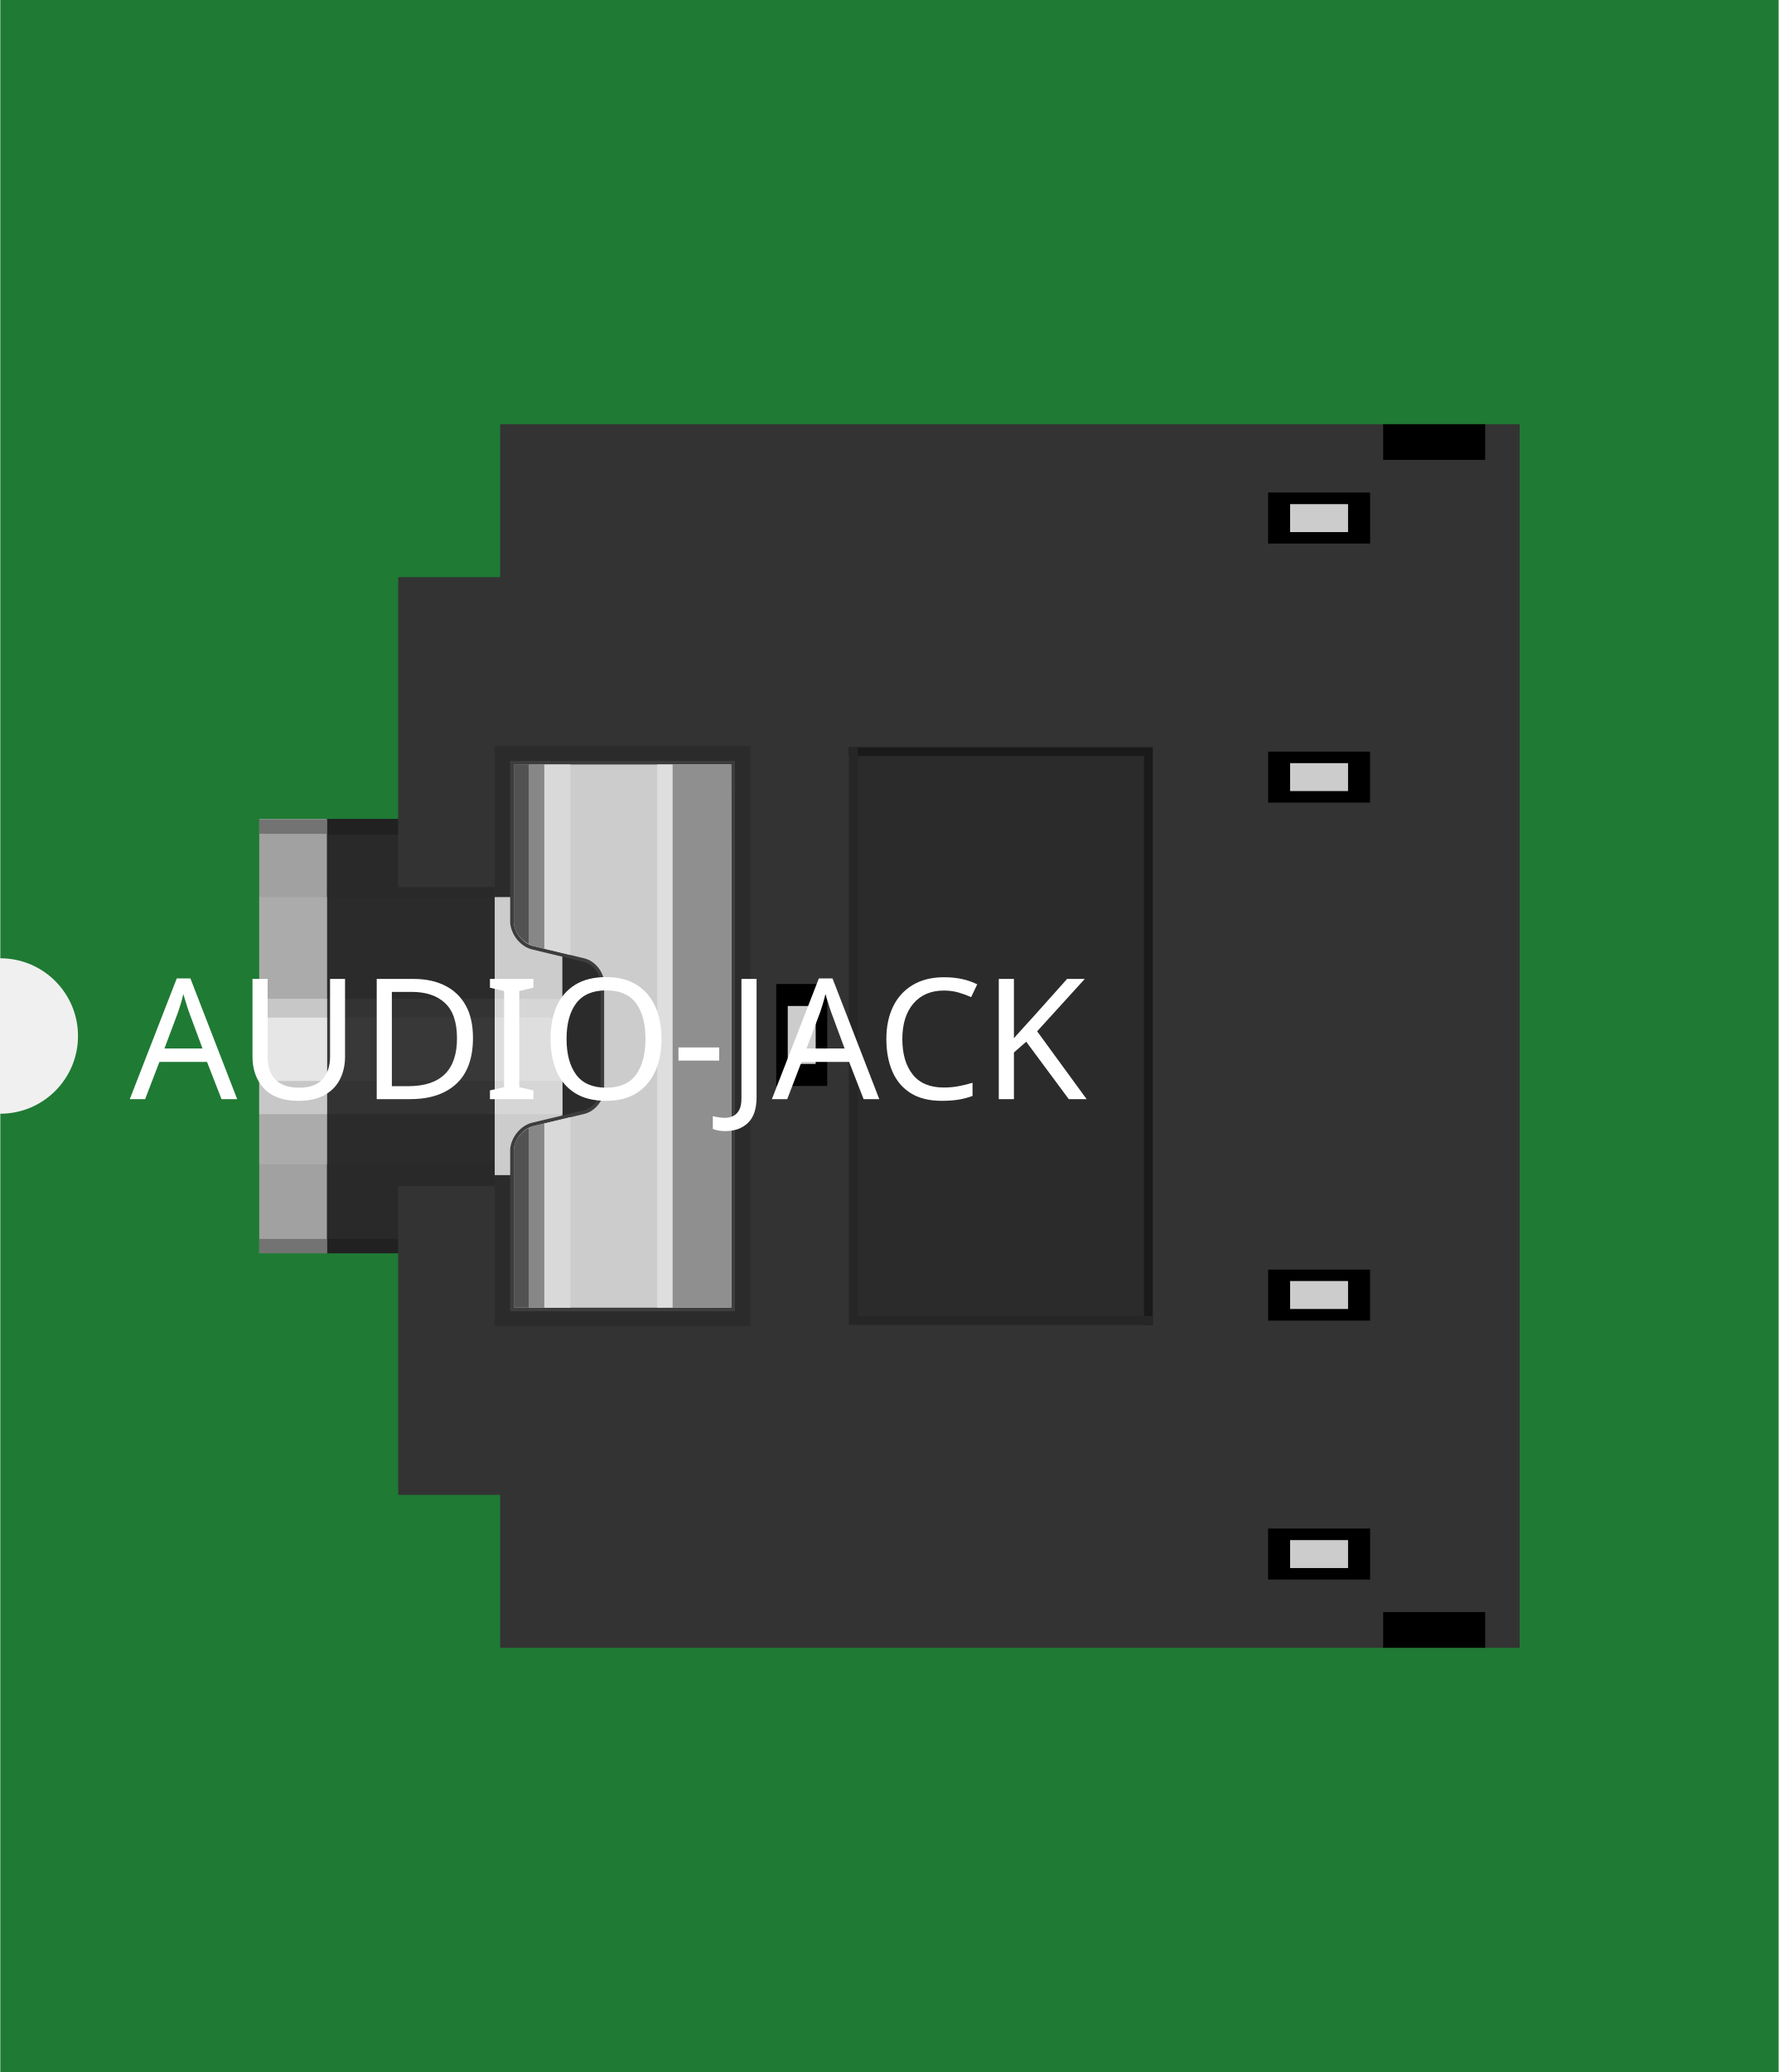
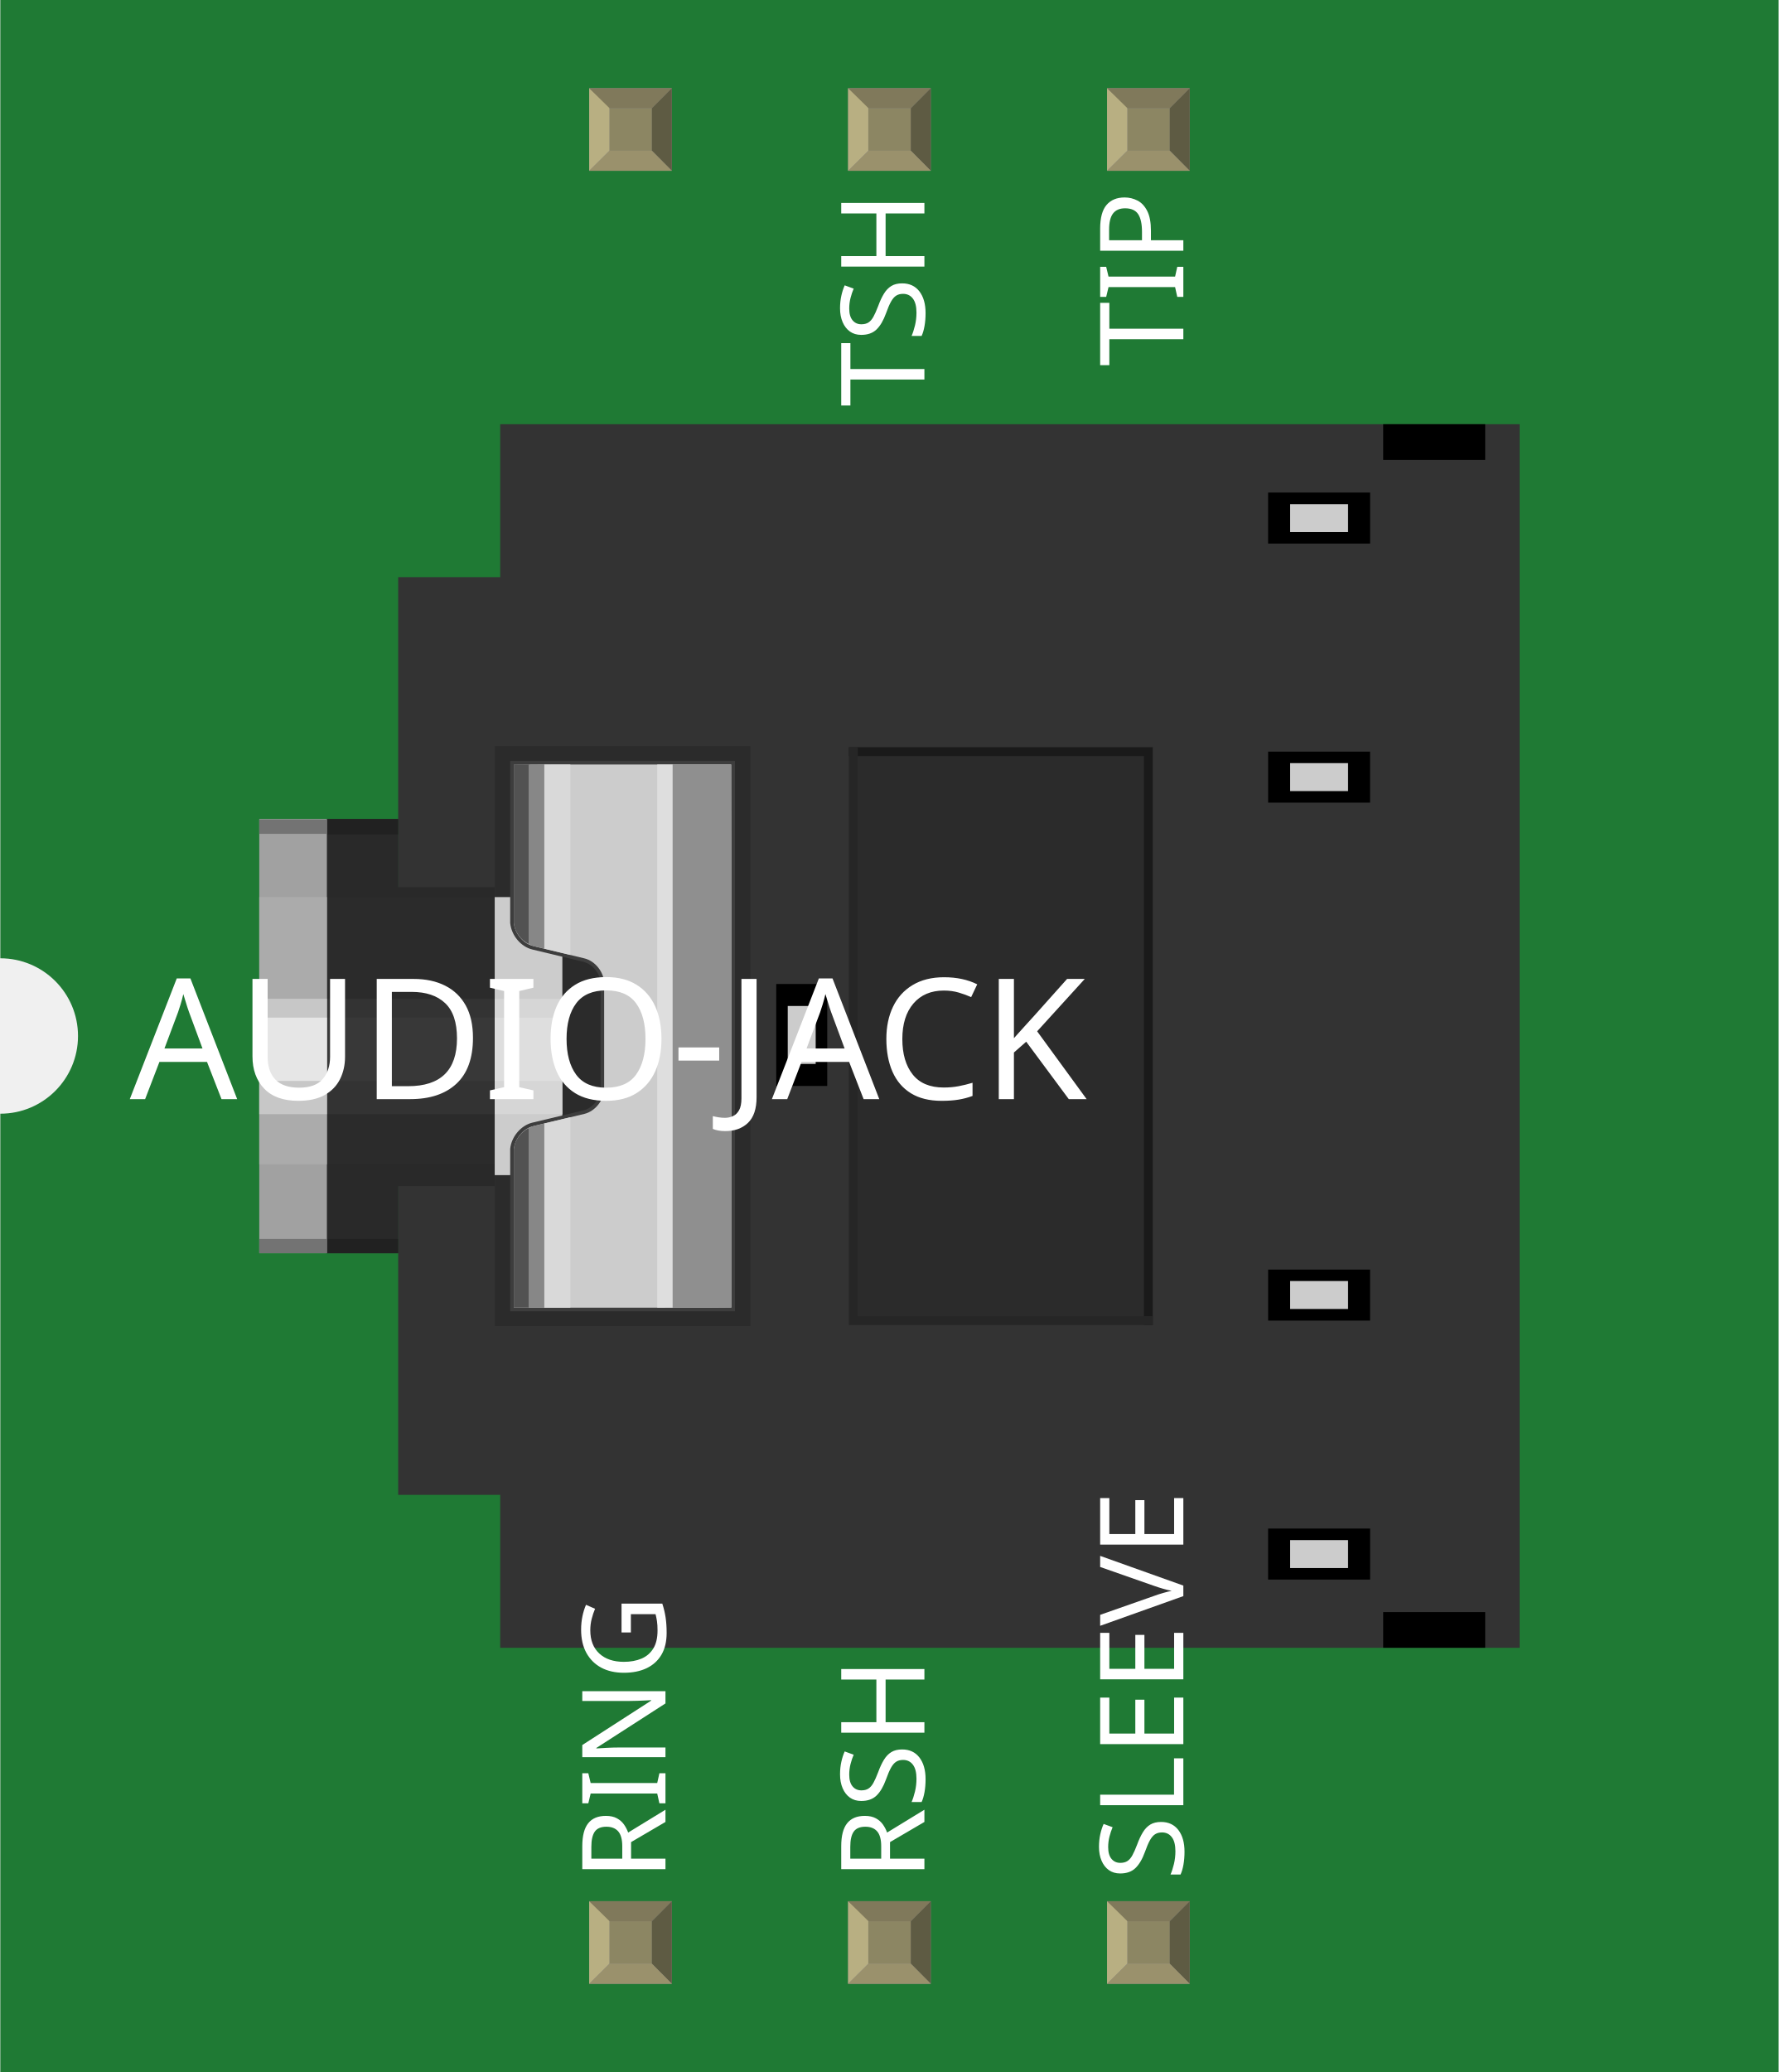
<svg xmlns="http://www.w3.org/2000/svg" width="0.687in" x="0in" version="1.2" y="0in" height="0.8in" viewBox="0 0 686.75 800" baseProfile="tiny">
  <g id="breadboard">
    <g id="icon">
      <path fill="#1F7A34" stroke="none" stroke-width="0" d="M0,0L0,370A30,30 0 0 1 0,430L0,800L686.75,800L686.75,0L0,0z" />
      <g transform="translate(100,163.785)">
        <g id="breadboard_1_" stroke-width="0">
          <polygon fill="#333333" points="486.75,472.431,486.75,0,93.042,0,93.042,59.056,53.653,59.056,53.653,413.375,93.042,413.375,93.042,472.431" stroke-width="0" />
          <rect width="39.389" x="434.056" y="458.639" height="13.778" stroke-width="0" />
          <rect width="39.389" x="434.056" y="0" height="13.778" stroke-width="0" />
          <rect width="39.389" x="389.611" y="26.389" height="19.694" stroke-width="0" />
          <rect width="22.375" x="398.111" y="30.861" fill="#CCCCCC" height="10.792" stroke-width="0" />
          <rect width="39.389" x="389.611" y="426.389" height="19.694" stroke-width="0" />
          <rect width="39.361" x="389.625" y="126.417" height="19.694" stroke-width="0" />
          <rect width="39.361" x="389.625" y="326.403" height="19.694" stroke-width="0" />
          <rect width="22.375" x="398.111" y="430.847" fill="#CCCCCC" height="10.792" stroke-width="0" />
          <rect width="22.375" x="398.111" y="330.819" fill="#CCCCCC" height="10.792" stroke-width="0" />
          <rect width="22.375" x="398.111" y="130.861" fill="#CCCCCC" height="10.792" stroke-width="0" />
          <rect width="113.944" x="229.417" y="126.417" fill="#2B2B2B" height="219.681" stroke-width="0" />
          <g stroke-width="0">
            <rect width="94.514" x="93.042" y="126.417" fill="#2B2B2B" height="219.681" stroke-width="0" />
            <path fill="#2B2B2B" stroke-width="0" d="M90.931,348.208L90.931,124.278l98.736,0l0,223.931L90.931,348.208L90.931,348.208zM95.194,128.542l0,215.417l90.25,0L185.444,128.542L95.194,128.542L95.194,128.542z" />
          </g>
          <polyline fill="none" points="229.417,126.417,343.361,126.417,343.361,346.097" stroke="#1A1A1A" stroke-linecap="square" stroke-width="3.435" />
          <polyline fill="none" points="343.375,346.097,229.431,346.097,229.431,126.431" stroke="#262626" stroke-linecap="square" stroke-width="3.435" />
          <g stroke-width="0">
            <line fill="none" y1="200.792" x1="104.222" y2="200.764" stroke-width="0" x2="104.167" />
            <line fill="none" y1="271.708" x1="104.167" y2="271.694" stroke-width="0" x2="104.222" />
            <rect width="0.056" x="104.167" y="271.708" fill="#CCCCCC" height="69.389" stroke-width="0" />
            <rect width="0.056" x="104.167" y="131.389" fill="#CCCCCC" height="69.403" stroke-width="0" />
          </g>
          <polygon fill="#2B2B2B" points="53.653,293.708,90.931,293.708,90.931,178.806,53.653,178.806,53.653,152.431,25.875,152.431,25.875,320.111,53.653,320.111" stroke-width="0" />
          <polygon fill="#292929" points="90.931,182.583,90.931,178.806,53.653,178.806,53.653,158.389,25.875,158.389,25.875,182.583" stroke-width="0" />
          <polygon fill="#292929" points="90.931,285.736,90.931,294.181,53.653,294.181,53.653,314.569,25.875,314.569,25.875,285.736" stroke-width="0" />
          <rect width="26.125" x="90.931" y="182.583" fill="#CCCCCC" height="107.347" stroke-width="0" />
          <rect width="26.125" x="90.931" y="221.833" fill="#D6D6D6" height="44.569" stroke-width="0" />
          <g stroke-width="0">
            <path fill="#CCCCCC" stroke-width="0" d="M97.597,279.903c0.431,-4.5,3.875,-8.597,8.028,-9.569l19.722,-4.722c3.931,-0.944,7.167,-4.986,7.167,-9.028l0,-40.639c0,-4.042,-3.194,-8.097,-7.167,-9.028l-19.722,-4.75c-4.153,-0.986,-7.597,-5.083,-8.028,-9.542L97.597,131.389l84.722,-0.694l0.681,210.403l-85.389,0.681L97.611,279.903L97.597,279.903z" />
            <path fill="#3D3D3D" stroke-width="0" d="M182.319,341.111L98.306,341.111l0,-61.167c0.375,-4.069,3.556,-7.972,7.514,-8.931l19.722,-4.722c4.208,-1,7.653,-5.375,7.653,-9.708l0,-40.639c0,-4.333,-3.444,-8.708,-7.653,-9.708l-19.722,-4.75c-3.958,-0.931,-7.139,-4.861,-7.514,-8.944L98.306,131.389l84.014,0L182.319,341.111M183.708,342.486l0,-1.389L183.708,131.389L183.708,129.986l-1.389,0L98.306,129.986L96.903,129.986L96.903,131.389l0,61.153c0.458,4.889,4.153,9.222,8.569,10.278l19.722,4.75c3.583,0.861,6.625,4.694,6.625,8.375l0,40.639c0,3.667,-3.042,7.514,-6.625,8.361l-19.722,4.722c-4.417,1.056,-8.111,5.431,-8.569,10.139l0,61.306l0,1.417l1.417,0l84.014,0l1.389,0L183.722,342.486z" />
          </g>
          <polygon fill="#D9D9D9" points="120.139,204.931,120.139,131.389,110.083,131.389,110.083,202.514" stroke-width="0" />
          <polygon fill="#D9D9D9" points="110.083,269.972,110.083,341.111,120.139,341.111,120.139,267.569" stroke-width="0" />
          <path fill="#878787" stroke-width="0" d="M105.819,271.014c-0.569,0.139,-1.083,0.431,-1.597,0.681l0,69.417l5.861,0l0,-71.125L105.819,271.014z" />
          <path fill="#878787" stroke-width="0" d="M105.819,201.486l4.264,1.028L110.083,131.389L104.222,131.389l0,69.403C104.736,201.042,105.25,201.347,105.819,201.486z" />
          <path fill="#525252" stroke-width="0" d="M98.306,279.903l0,61.194L104.167,341.097l0,-69.389C101.014,273.208,98.639,276.431,98.306,279.903z" />
          <path fill="#525252" stroke-width="0" d="M104.167,200.764L104.167,131.389L98.306,131.389l0,61.153C98.639,196.014,101.014,199.278,104.167,200.764z" />
          <rect width="25.667" x="156.653" y="131.389" fill="#8F8F8F" height="209.722" stroke-width="0" />
          <g stroke-width="0">
            <polygon fill="#DEDEDE" points="153.694,341.111,153.694,131.389,159.639,131.389,159.639,341.111" stroke-width="0" />
          </g>
          <rect width="26.125" x="90.931" y="229.111" fill="#DEDEDE" height="24.458" stroke-width="0" />
          <rect width="64.556" x="26.125" y="221.833" fill="#333333" height="44.569" stroke-width="0" />
          <rect width="64.556" x="26.125" y="229.111" fill="#383838" height="24.458" stroke-width="0" />
          <rect width="27.778" x="25.875" y="152.431" fill="#212121" height="5.986" stroke-width="0" />
          <rect width="27.778" x="25.875" y="314.569" fill="#212121" height="5.5" stroke-width="0" />
          <rect width="26.125" x="0" y="152.431" fill="#A1A1A1" height="167.653" stroke-width="0" />
          <rect width="26.125" x="0" y="182.583" fill="#ABABAB" height="103.167" stroke-width="0" />
          <rect width="26.125" x="0" y="221.833" fill="#C7C7C7" height="44.569" stroke-width="0" />
          <rect width="26.125" x="0" y="229.111" fill="#E6E6E6" height="24.458" stroke-width="0" />
          <rect width="26.125" x="0" y="314.569" fill="#737373" height="5.5" stroke-width="0" />
          <rect width="26.125" x="0" y="152.653" fill="#737373" height="5.5" stroke-width="0" />
          <rect width="19.694" x="199.653" y="216.139" height="39.361" stroke-width="0" />
          <rect width="10.792" x="204.097" y="224.625" fill="#CCCCCC" height="22.375" stroke-width="0" />
        </g>
      </g>
    </g>
+     <g transform="translate(227.41,734.05)">
+       <rect width="31.93" x="0" y="0" fill="#8D8C8C" height="31.9" id="connector0pin" stroke-width="0" />
+       <rect width="16.444" x="7.792" y="7.735" fill="#8C8663" height="16.415" stroke-width="0" />
+       <polygon fill="#B8AF82" points="0,31.9,7.792,24.137,7.792,6.972,0,0" stroke-width="0" />
+       <polygon fill="#80795B" points="24.208,7.763,7.903,7.763,0,0,31.93,0" stroke-width="0" />
+       <polygon fill="#5E5B43" points="24.208,24.137,24.208,7.763,31.93,0,31.93,31.9" stroke-width="0" />
+       <polygon fill="#9A916C" points="0,31.9,7.875,24.137,24.208,24.137,31.93,31.9" stroke-width="0" />
+     </g>
+     <g transform="translate(227.41,34.05)">
+       <rect width="31.93" x="0" y="0" fill="#8D8C8C" height="31.9" id="" stroke-width="0" />
+       <rect width="16.444" x="7.792" y="7.735" fill="#8C8663" height="16.415" stroke-width="0" />
+       <polygon fill="#B8AF82" points="0,31.9,7.792,24.137,7.792,6.972,0,0" stroke-width="0" />
+       <polygon fill="#80795B" points="24.208,7.763,7.903,7.763,0,0,31.93,0" stroke-width="0" />
+       <polygon fill="#5E5B43" points="24.208,24.137,24.208,7.763,31.93,0,31.93,31.9" stroke-width="0" />
+       <polygon fill="#9A916C" points="0,31.9,7.875,24.137,24.208,24.137,31.93,31.9" stroke-width="0" />
+     </g>
+     <g transform="translate(327.41,734.05)">
+       <rect width="31.93" x="0" y="0" fill="#8D8C8C" height="31.9" id="connector1pin" stroke-width="0" />
+       <rect width="16.444" x="7.792" y="7.735" fill="#8C8663" height="16.415" stroke-width="0" />
+       <polygon fill="#B8AF82" points="0,31.9,7.792,24.137,7.792,6.972,0,0" stroke-width="0" />
+       <polygon fill="#80795B" points="24.208,7.763,7.903,7.763,0,0,31.93,0" stroke-width="0" />
+       <polygon fill="#5E5B43" points="24.208,24.137,24.208,7.763,31.93,0,31.93,31.9" stroke-width="0" />
+       <polygon fill="#9A916C" points="0,31.9,7.875,24.137,24.208,24.137,31.93,31.9" stroke-width="0" />
+     </g>
+     <g transform="translate(327.41,34.05)">
+       <rect width="31.93" x="0" y="0" fill="#8D8C8C" height="31.9" id="connector4pin" stroke-width="0" />
+       <rect width="16.444" x="7.792" y="7.735" fill="#8C8663" height="16.415" stroke-width="0" />
+       <polygon fill="#B8AF82" points="0,31.9,7.792,24.137,7.792,6.972,0,0" stroke-width="0" />
+       <polygon fill="#80795B" points="24.208,7.763,7.903,7.763,0,0,31.93,0" stroke-width="0" />
+       <polygon fill="#5E5B43" points="24.208,24.137,24.208,7.763,31.93,0,31.93,31.9" stroke-width="0" />
+       <polygon fill="#9A916C" points="0,31.9,7.875,24.137,24.208,24.137,31.93,31.9" stroke-width="0" />
+     </g>
+     <g transform="translate(427.41,734.05)">
+       <rect width="31.93" x="0" y="0" fill="#8D8C8C" height="31.9" id="connector2pin" stroke-width="0" />
+       <rect width="16.444" x="7.792" y="7.735" fill="#8C8663" height="16.415" stroke-width="0" />
+       <polygon fill="#B8AF82" points="0,31.9,7.792,24.137,7.792,6.972,0,0" stroke-width="0" />
+       <polygon fill="#80795B" points="24.208,7.763,7.903,7.763,0,0,31.93,0" stroke-width="0" />
+       <polygon fill="#5E5B43" points="24.208,24.137,24.208,7.763,31.93,0,31.93,31.9" stroke-width="0" />
+       <polygon fill="#9A916C" points="0,31.9,7.875,24.137,24.208,24.137,31.93,31.9" stroke-width="0" />
+     </g>
+     <g transform="translate(427.41,34.05)">
+       <rect width="31.93" x="0" y="0" fill="#8D8C8C" height="31.9" id="connector3pin" stroke-width="0" />
+       <rect width="16.444" x="7.792" y="7.735" fill="#8C8663" height="16.415" stroke-width="0" />
+       <polygon fill="#B8AF82" points="0,31.9,7.792,24.137,7.792,6.972,0,0" stroke-width="0" />
+       <polygon fill="#80795B" points="24.208,7.763,7.903,7.763,0,0,31.93,0" stroke-width="0" />
+       <polygon fill="#5E5B43" points="24.208,24.137,24.208,7.763,31.93,0,31.93,31.9" stroke-width="0" />
+       <polygon fill="#9A916C" points="0,31.9,7.875,24.137,24.208,24.137,31.93,31.9" stroke-width="0" />
+     </g>
  </g>
  <text x="50" y="424.375" font-family="OCRA" fill="white" text-anchor="start" stroke="none" id="label" stroke-width="0" font-size="65">AUDIO-JACK</text>
+   <g transform="translate(256.875,726.05)">
+     <g transform="rotate(-90)">
+       <text x="0" y="0" font-family="OCRA" fill="white" text-anchor="start" stroke="none" stroke-width="0" font-size="45">RING</text>
+     </g>
+   </g>
+   <g transform="translate(256.875,73.95)">
+     <g transform="rotate(-90)">
+       <text x="0" y="0" font-family="OCRA" fill="white" text-anchor="end" stroke="none" stroke-width="0" font-size="45" />
+     </g>
+   </g>
+   <g transform="translate(356.875,726.05)">
+     <g transform="rotate(-90)">
+       <text x="0" y="0" font-family="OCRA" fill="white" text-anchor="start" stroke="none" stroke-width="0" font-size="45">RSH</text>
+     </g>
+   </g>
+   <g transform="translate(356.875,73.95)">
+     <g transform="rotate(-90)">
+       <text x="0" y="0" font-family="OCRA" fill="white" text-anchor="end" stroke="none" stroke-width="0" font-size="45">TSH</text>
+     </g>
+   </g>
+   <g transform="translate(456.875,726.05)">
+     <g transform="rotate(-90)">
+       <text x="0" y="0" font-family="OCRA" fill="white" text-anchor="start" stroke="none" stroke-width="0" font-size="45">SLEEVE</text>
+     </g>
+   </g>
+   <g transform="translate(456.875,73.95)">
+     <g transform="rotate(-90)">
+       <text x="0" y="0" font-family="OCRA" fill="white" text-anchor="end" stroke="none" stroke-width="0" font-size="45">TIP</text>
+     </g>
+   </g>
</svg>
